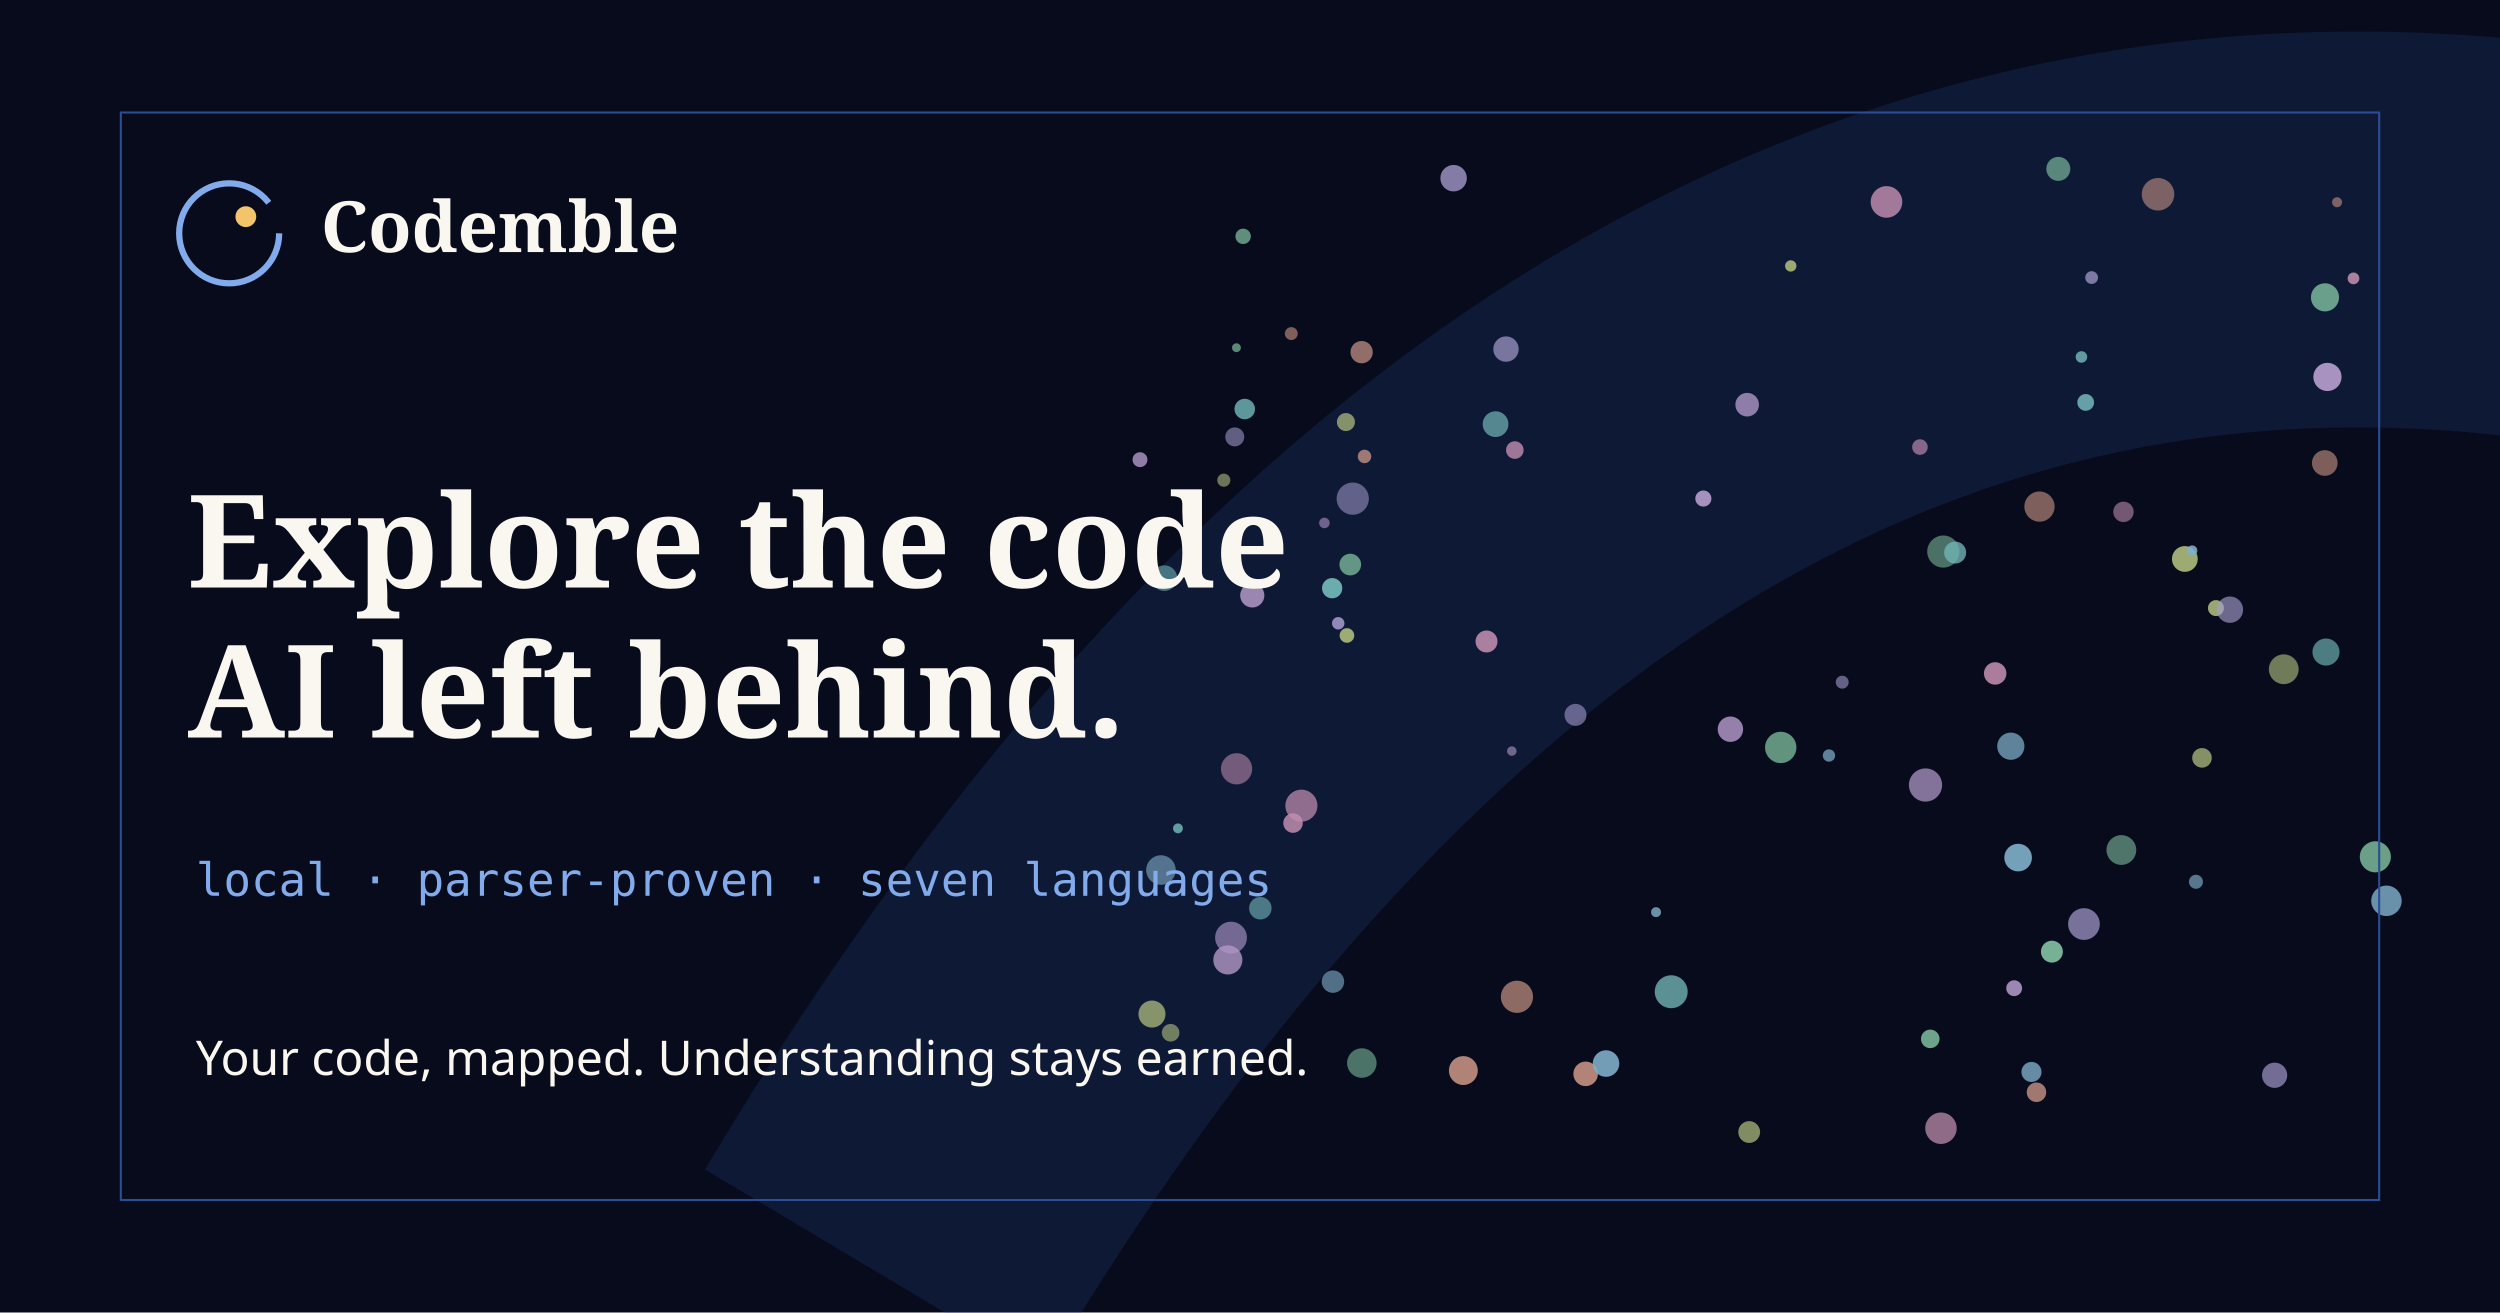
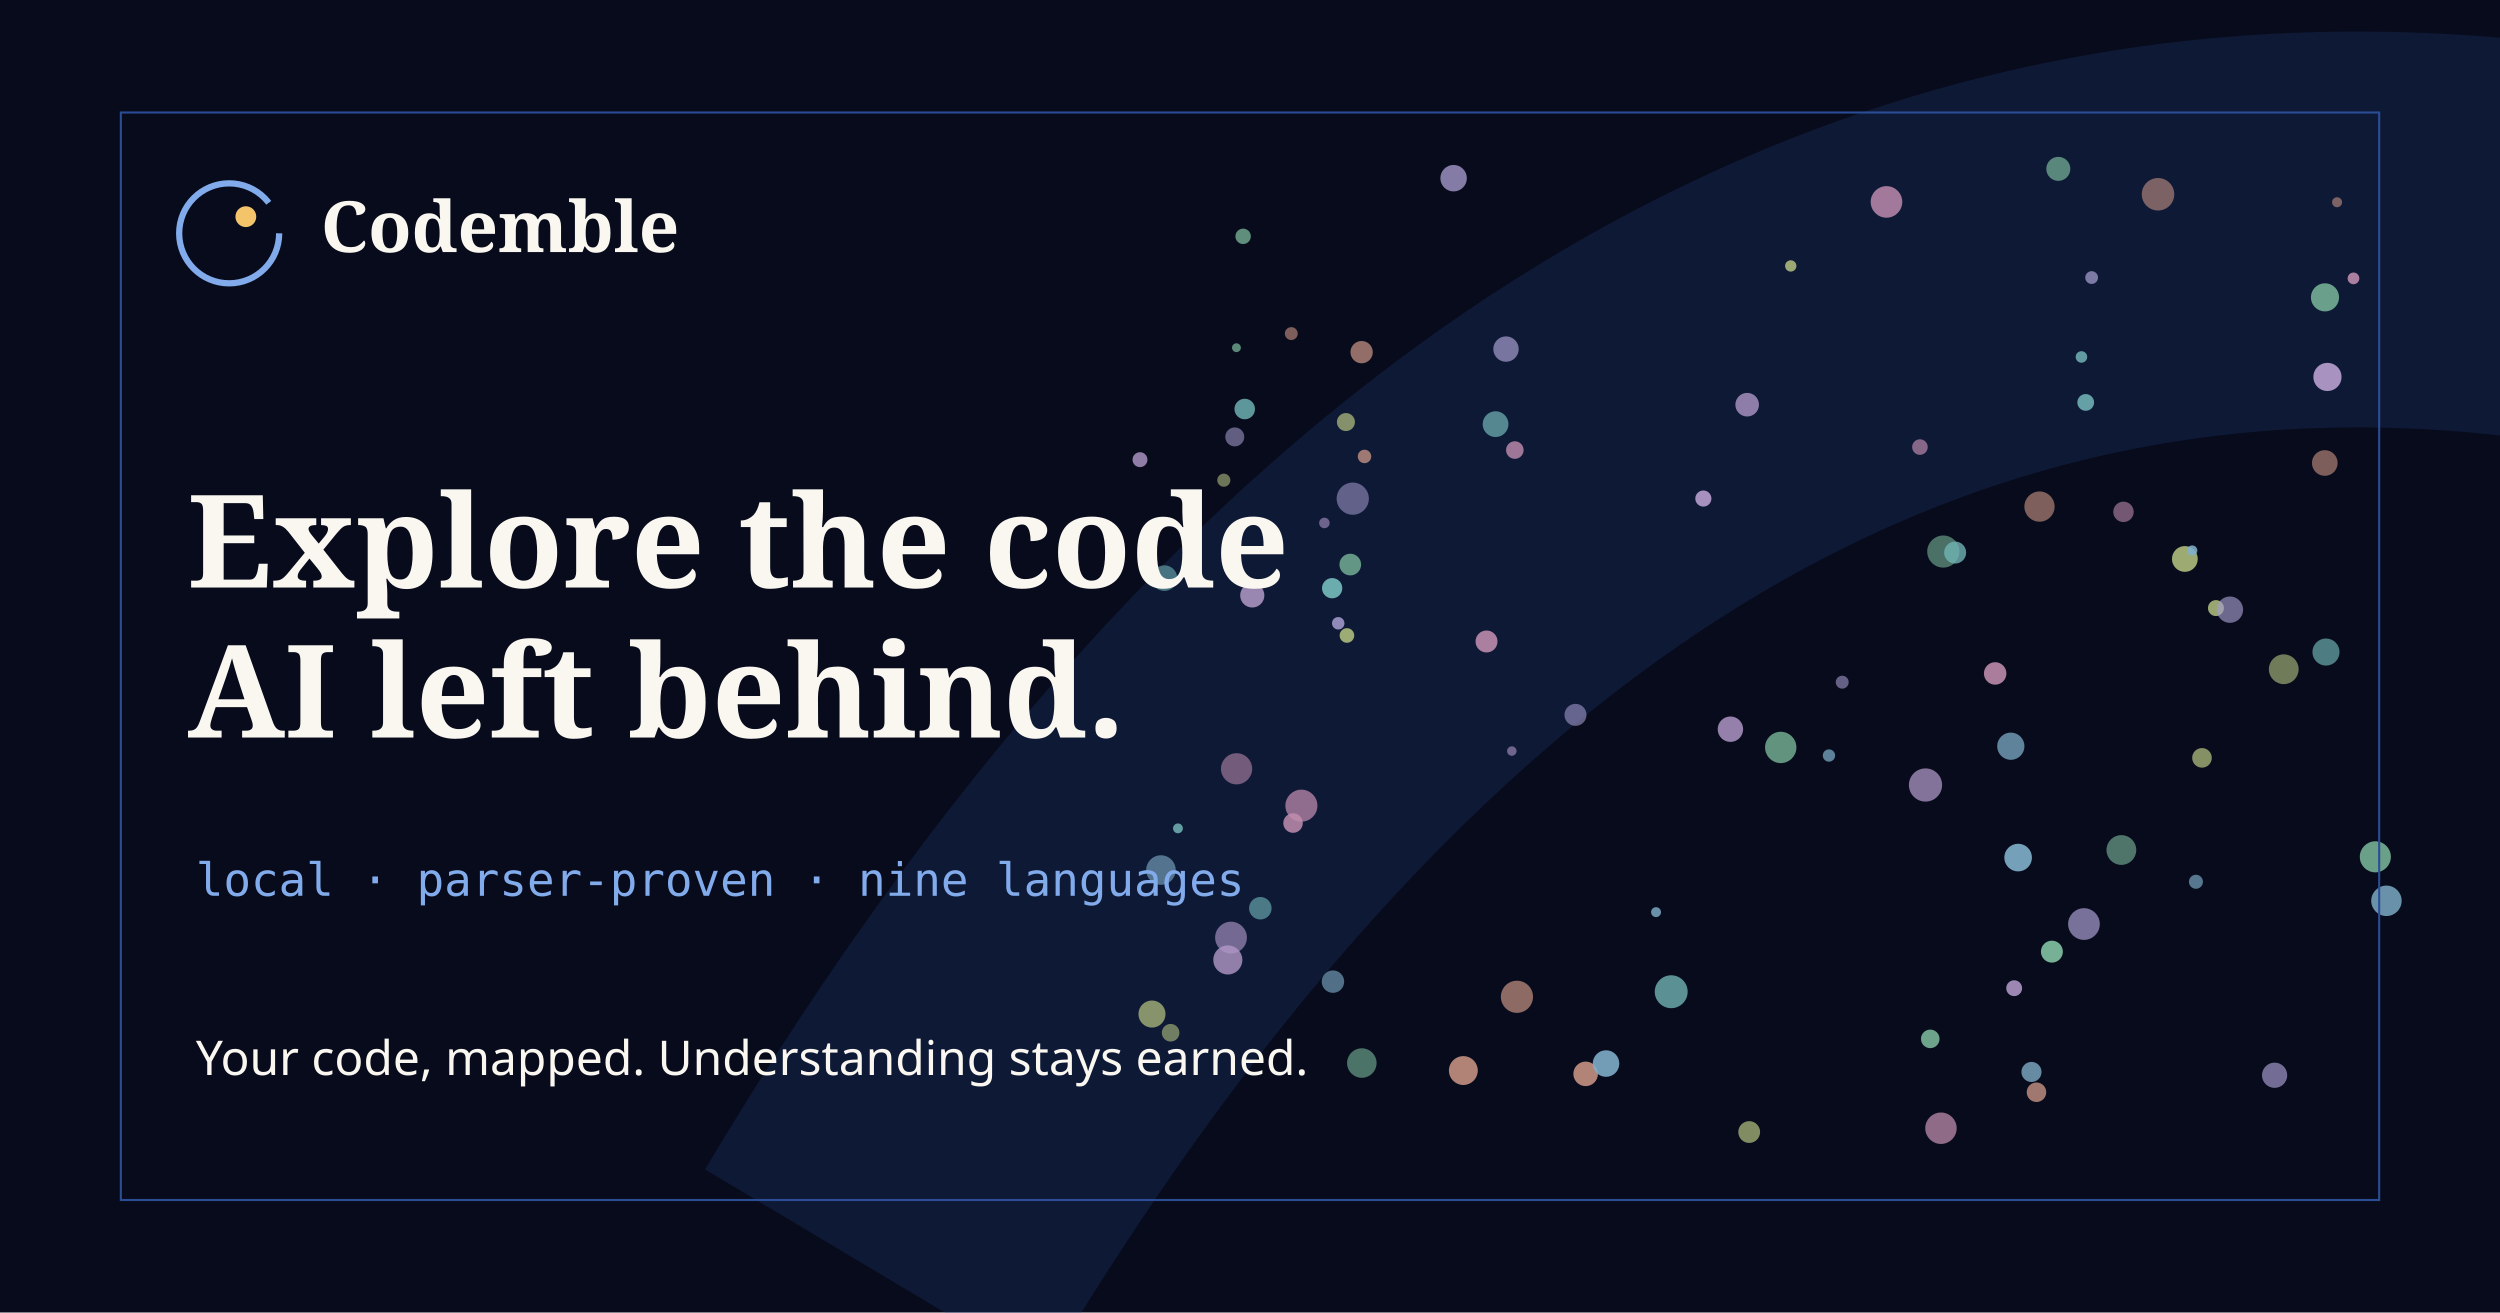
<svg xmlns="http://www.w3.org/2000/svg" viewBox="0 0 1200 630" width="1200" height="630">
  <rect width="1200" height="630" fill="#070b1c" />
  <path d="M420 610 Q760 40 1250 120" fill="none" stroke="#2a4b91" stroke-width="190" opacity="0.22" />
  <circle cx="648.13" cy="270.99" r="5.21" fill="#7ebd9e" opacity="0.76" />
  <circle cx="635.71" cy="251.02" r="2.53" fill="#b39ac9" opacity="0.58" />
  <circle cx="975.11" cy="514.54" r="4.83" fill="#80afc9" opacity="0.78" />
  <circle cx="761.11" cy="515.45" r="5.9" fill="#c79383" opacity="0.89" />
  <circle cx="1063.65" cy="291.88" r="3.84" fill="#a9b77a" opacity="0.9" />
  <circle cx="649.32" cy="239.35" r="7.73" fill="#a69cce" opacity="0.55" />
  <circle cx="802.18" cy="476.03" r="7.9" fill="#72b6b7" opacity="0.78" />
  <circle cx="905.51" cy="96.92" r="7.58" fill="#c28eb0" opacity="0.82" />
  <circle cx="987.99" cy="81.06" r="5.77" fill="#7ebd9e" opacity="0.67" />
  <circle cx="1117.18" cy="180.93" r="6.78" fill="#b39ac9" opacity="0.93" />
  <circle cx="968.7" cy="411.64" r="6.64" fill="#80afc9" opacity="0.91" />
  <circle cx="977.51" cy="524.28" r="4.69" fill="#c79383" opacity="0.8" />
  <circle cx="1096.2" cy="321.24" r="7.15" fill="#a9b77a" opacity="0.65" />
  <circle cx="592.69" cy="209.71" r="4.56" fill="#a69cce" opacity="0.57" />
  <circle cx="1001.14" cy="193.16" r="4.02" fill="#72b6b7" opacity="0.86" />
  <circle cx="957.68" cy="323.25" r="5.4" fill="#c28eb0" opacity="0.87" />
  <circle cx="1140.16" cy="411.27" r="7.46" fill="#7ebd9e" opacity="0.83" />
  <circle cx="589.35" cy="460.77" r="6.99" fill="#b39ac9" opacity="0.79" />
  <circle cx="557.25" cy="417.62" r="7.1" fill="#80afc9" opacity="0.6" />
  <circle cx="1121.79" cy="97.07" r="2.4" fill="#c79383" opacity="0.6" />
  <circle cx="646.04" cy="202.58" r="4.33" fill="#a9b77a" opacity="0.76" />
  <circle cx="1003.98" cy="133.23" r="3.07" fill="#a69cce" opacity="0.73" />
  <circle cx="639.43" cy="282.33" r="4.87" fill="#72b6b7" opacity="0.93" />
  <circle cx="931.66" cy="541.55" r="7.55" fill="#c28eb0" opacity="0.73" />
  <circle cx="1018.26" cy="408" r="7.15" fill="#7ebd9e" opacity="0.6" />
  <circle cx="547.19" cy="220.64" r="3.58" fill="#b39ac9" opacity="0.8" />
  <circle cx="877.9" cy="362.65" r="2.96" fill="#80afc9" opacity="0.72" />
  <circle cx="702.4" cy="513.86" r="6.94" fill="#c79383" opacity="0.88" />
  <circle cx="561.9" cy="495.72" r="4.23" fill="#a9b77a" opacity="0.64" />
  <circle cx="722.88" cy="167.56" r="6.1" fill="#a69cce" opacity="0.7" />
  <circle cx="597.47" cy="196.33" r="4.93" fill="#72b6b7" opacity="0.82" />
  <circle cx="727.12" cy="216.03" r="4.22" fill="#c28eb0" opacity="0.8" />
  <circle cx="593.49" cy="166.9" r="2.12" fill="#7ebd9e" opacity="0.71" />
  <circle cx="966.8" cy="474.33" r="3.81" fill="#b39ac9" opacity="0.86" />
  <circle cx="794.9" cy="437.83" r="2.39" fill="#80afc9" opacity="0.81" />
  <circle cx="1035.85" cy="93.25" r="7.8" fill="#c79383" opacity="0.6" />
  <circle cx="552.95" cy="486.74" r="6.5" fill="#a9b77a" opacity="0.78" />
  <circle cx="756.24" cy="343.14" r="5.29" fill="#a69cce" opacity="0.58" />
  <circle cx="565.42" cy="397.62" r="2.36" fill="#72b6b7" opacity="0.84" />
  <circle cx="1129.67" cy="133.62" r="2.81" fill="#c28eb0" opacity="0.87" />
  <circle cx="984.91" cy="456.79" r="5.27" fill="#7ebd9e" opacity="0.93" />
  <circle cx="725.67" cy="360.51" r="2.27" fill="#b39ac9" opacity="0.59" />
  <circle cx="1145.49" cy="432.39" r="7.31" fill="#80afc9" opacity="0.82" />
  <circle cx="1115.9" cy="222.24" r="6.17" fill="#c79383" opacity="0.61" />
  <circle cx="1048.73" cy="268.3" r="6.2" fill="#a9b77a" opacity="0.92" />
  <circle cx="642.35" cy="299.17" r="2.99" fill="#a69cce" opacity="0.86" />
  <circle cx="558.91" cy="277.51" r="6.15" fill="#72b6b7" opacity="0.58" />
  <circle cx="620.66" cy="395.07" r="4.69" fill="#c28eb0" opacity="0.84" />
  <circle cx="653.67" cy="510.26" r="7.09" fill="#7ebd9e" opacity="0.58" />
  <circle cx="838.64" cy="194.25" r="5.67" fill="#b39ac9" opacity="0.78" />
  <circle cx="1054.05" cy="423.25" r="3.37" fill="#80afc9" opacity="0.66" />
  <circle cx="978.96" cy="243.16" r="7.26" fill="#c79383" opacity="0.62" />
  <circle cx="1056.95" cy="363.77" r="4.71" fill="#a9b77a" opacity="0.77" />
  <circle cx="1070.36" cy="292.64" r="6.34" fill="#a69cce" opacity="0.64" />
  <circle cx="604.96" cy="435.95" r="5.41" fill="#72b6b7" opacity="0.61" />
  <circle cx="624.67" cy="386.72" r="7.69" fill="#c28eb0" opacity="0.72" />
  <circle cx="1115.99" cy="142.73" r="6.76" fill="#7ebd9e" opacity="0.82" />
  <circle cx="590.88" cy="450.04" r="7.63" fill="#b39ac9" opacity="0.62" />
  <circle cx="965.19" cy="358.18" r="6.55" fill="#80afc9" opacity="0.73" />
  <circle cx="653.58" cy="169.03" r="5.36" fill="#c79383" opacity="0.73" />
  <circle cx="859.56" cy="127.65" r="2.72" fill="#a9b77a" opacity="0.91" />
  <circle cx="1000.3" cy="443.54" r="7.61" fill="#a69cce" opacity="0.71" />
  <circle cx="717.87" cy="203.59" r="6.19" fill="#72b6b7" opacity="0.7" />
  <circle cx="713.53" cy="307.91" r="5.28" fill="#c28eb0" opacity="0.87" />
  <circle cx="926.52" cy="498.66" r="4.46" fill="#7ebd9e" opacity="0.85" />
  <circle cx="817.61" cy="239.3" r="3.87" fill="#b39ac9" opacity="0.92" />
  <circle cx="1052.26" cy="264.26" r="2.46" fill="#80afc9" opacity="0.89" />
  <circle cx="654.96" cy="219.09" r="3.24" fill="#c79383" opacity="0.78" />
  <circle cx="587.43" cy="230.49" r="3.15" fill="#a9b77a" opacity="0.62" />
  <circle cx="697.73" cy="85.53" r="6.36" fill="#a69cce" opacity="0.78" />
  <circle cx="1116.47" cy="312.98" r="6.51" fill="#72b6b7" opacity="0.66" />
  <circle cx="921.57" cy="214.59" r="3.74" fill="#c28eb0" opacity="0.67" />
  <circle cx="932.77" cy="264.74" r="7.71" fill="#7ebd9e" opacity="0.57" />
  <circle cx="924.24" cy="376.8" r="7.97" fill="#b39ac9" opacity="0.72" />
  <circle cx="639.82" cy="471.19" r="5.39" fill="#80afc9" opacity="0.61" />
  <circle cx="728.13" cy="478.46" r="7.72" fill="#c79383" opacity="0.7" />
  <circle cx="646.53" cy="305.03" r="3.51" fill="#a9b77a" opacity="0.92" />
  <circle cx="884.26" cy="327.45" r="3.11" fill="#a69cce" opacity="0.59" />
  <circle cx="938.47" cy="265.23" r="5.29" fill="#72b6b7" opacity="0.78" />
  <circle cx="593.55" cy="369.02" r="7.49" fill="#c28eb0" opacity="0.56" />
  <circle cx="596.7" cy="113.44" r="3.7" fill="#7ebd9e" opacity="0.74" />
  <circle cx="830.6" cy="350.02" r="6.11" fill="#b39ac9" opacity="0.82" />
  <circle cx="770.89" cy="510.5" r="6.38" fill="#80afc9" opacity="0.89" />
  <circle cx="619.82" cy="160.12" r="3.1" fill="#c79383" opacity="0.61" />
  <circle cx="839.61" cy="543.38" r="5.24" fill="#a9b77a" opacity="0.75" />
  <circle cx="1091.81" cy="516.12" r="6.06" fill="#a69cce" opacity="0.68" />
  <circle cx="999.09" cy="171.34" r="2.77" fill="#72b6b7" opacity="0.83" />
  <circle cx="1019.27" cy="245.69" r="4.91" fill="#c28eb0" opacity="0.58" />
  <circle cx="854.75" cy="358.77" r="7.53" fill="#7ebd9e" opacity="0.76" />
  <circle cx="601.09" cy="285.8" r="5.81" fill="#b39ac9" opacity="0.84" />
  <rect x="58" y="54" width="1084" height="522" fill="none" stroke="#2b4d96" />
  <circle cx="110" cy="112" r="24" fill="none" stroke="#82abec" stroke-width="3" stroke-dasharray="135 20" />
  <circle cx="118" cy="104" r="5" fill="#f4c46a" />
  <text x="154" y="121" fill="#faf7f0" font-family="serif" font-size="34" font-weight="700">Codemble</text>
  <text x="90" y="282" fill="#faf7f0" font-family="serif" font-size="62" font-weight="700">Explore the code</text>
  <text x="90" y="354" fill="#faf7f0" font-family="serif" font-size="62" font-weight="700">AI left behind.</text>
-   <text x="94" y="430" fill="#82abec" font-family="ui-monospace,monospace" font-size="22">local · parser-proven · seven languages</text>
+   <text x="94" y="430" fill="#82abec" font-family="ui-monospace,monospace" font-size="22">local · parser-proven · nine languages</text>
  <text x="94" y="516" fill="#faf7f0" font-family="system-ui,sans-serif" font-size="23">Your code, mapped. Understanding stays earned.</text>
</svg>
